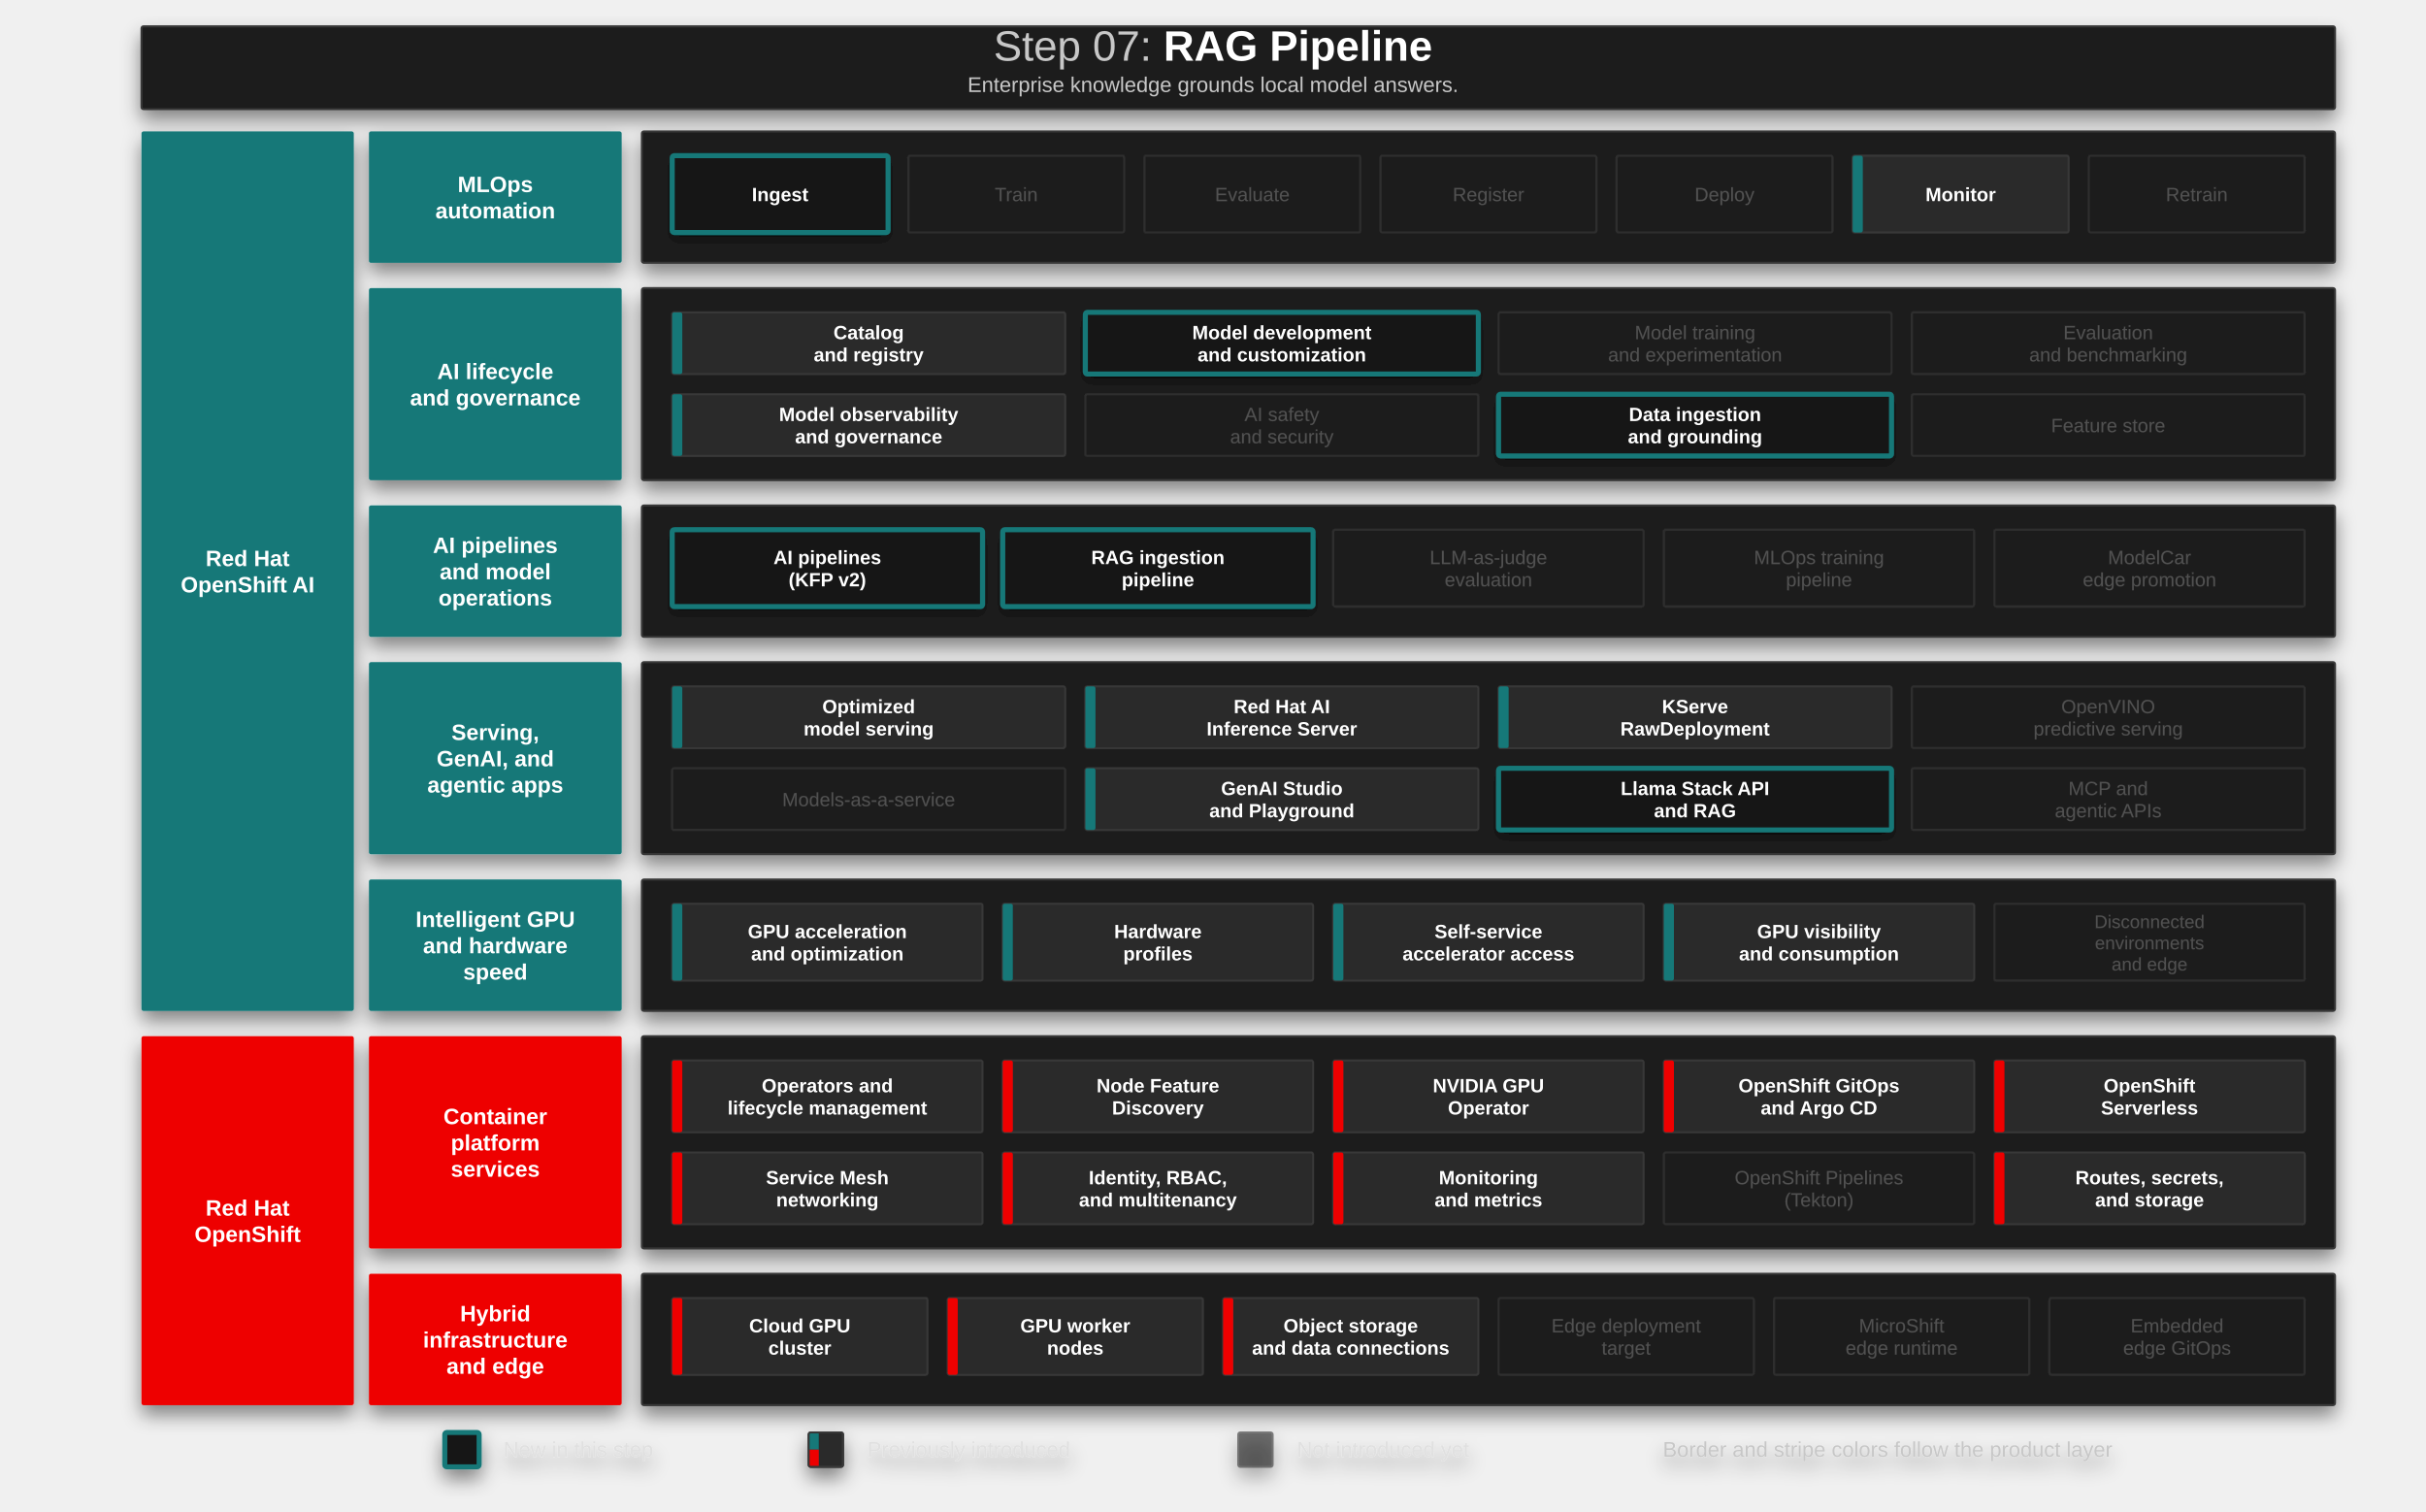
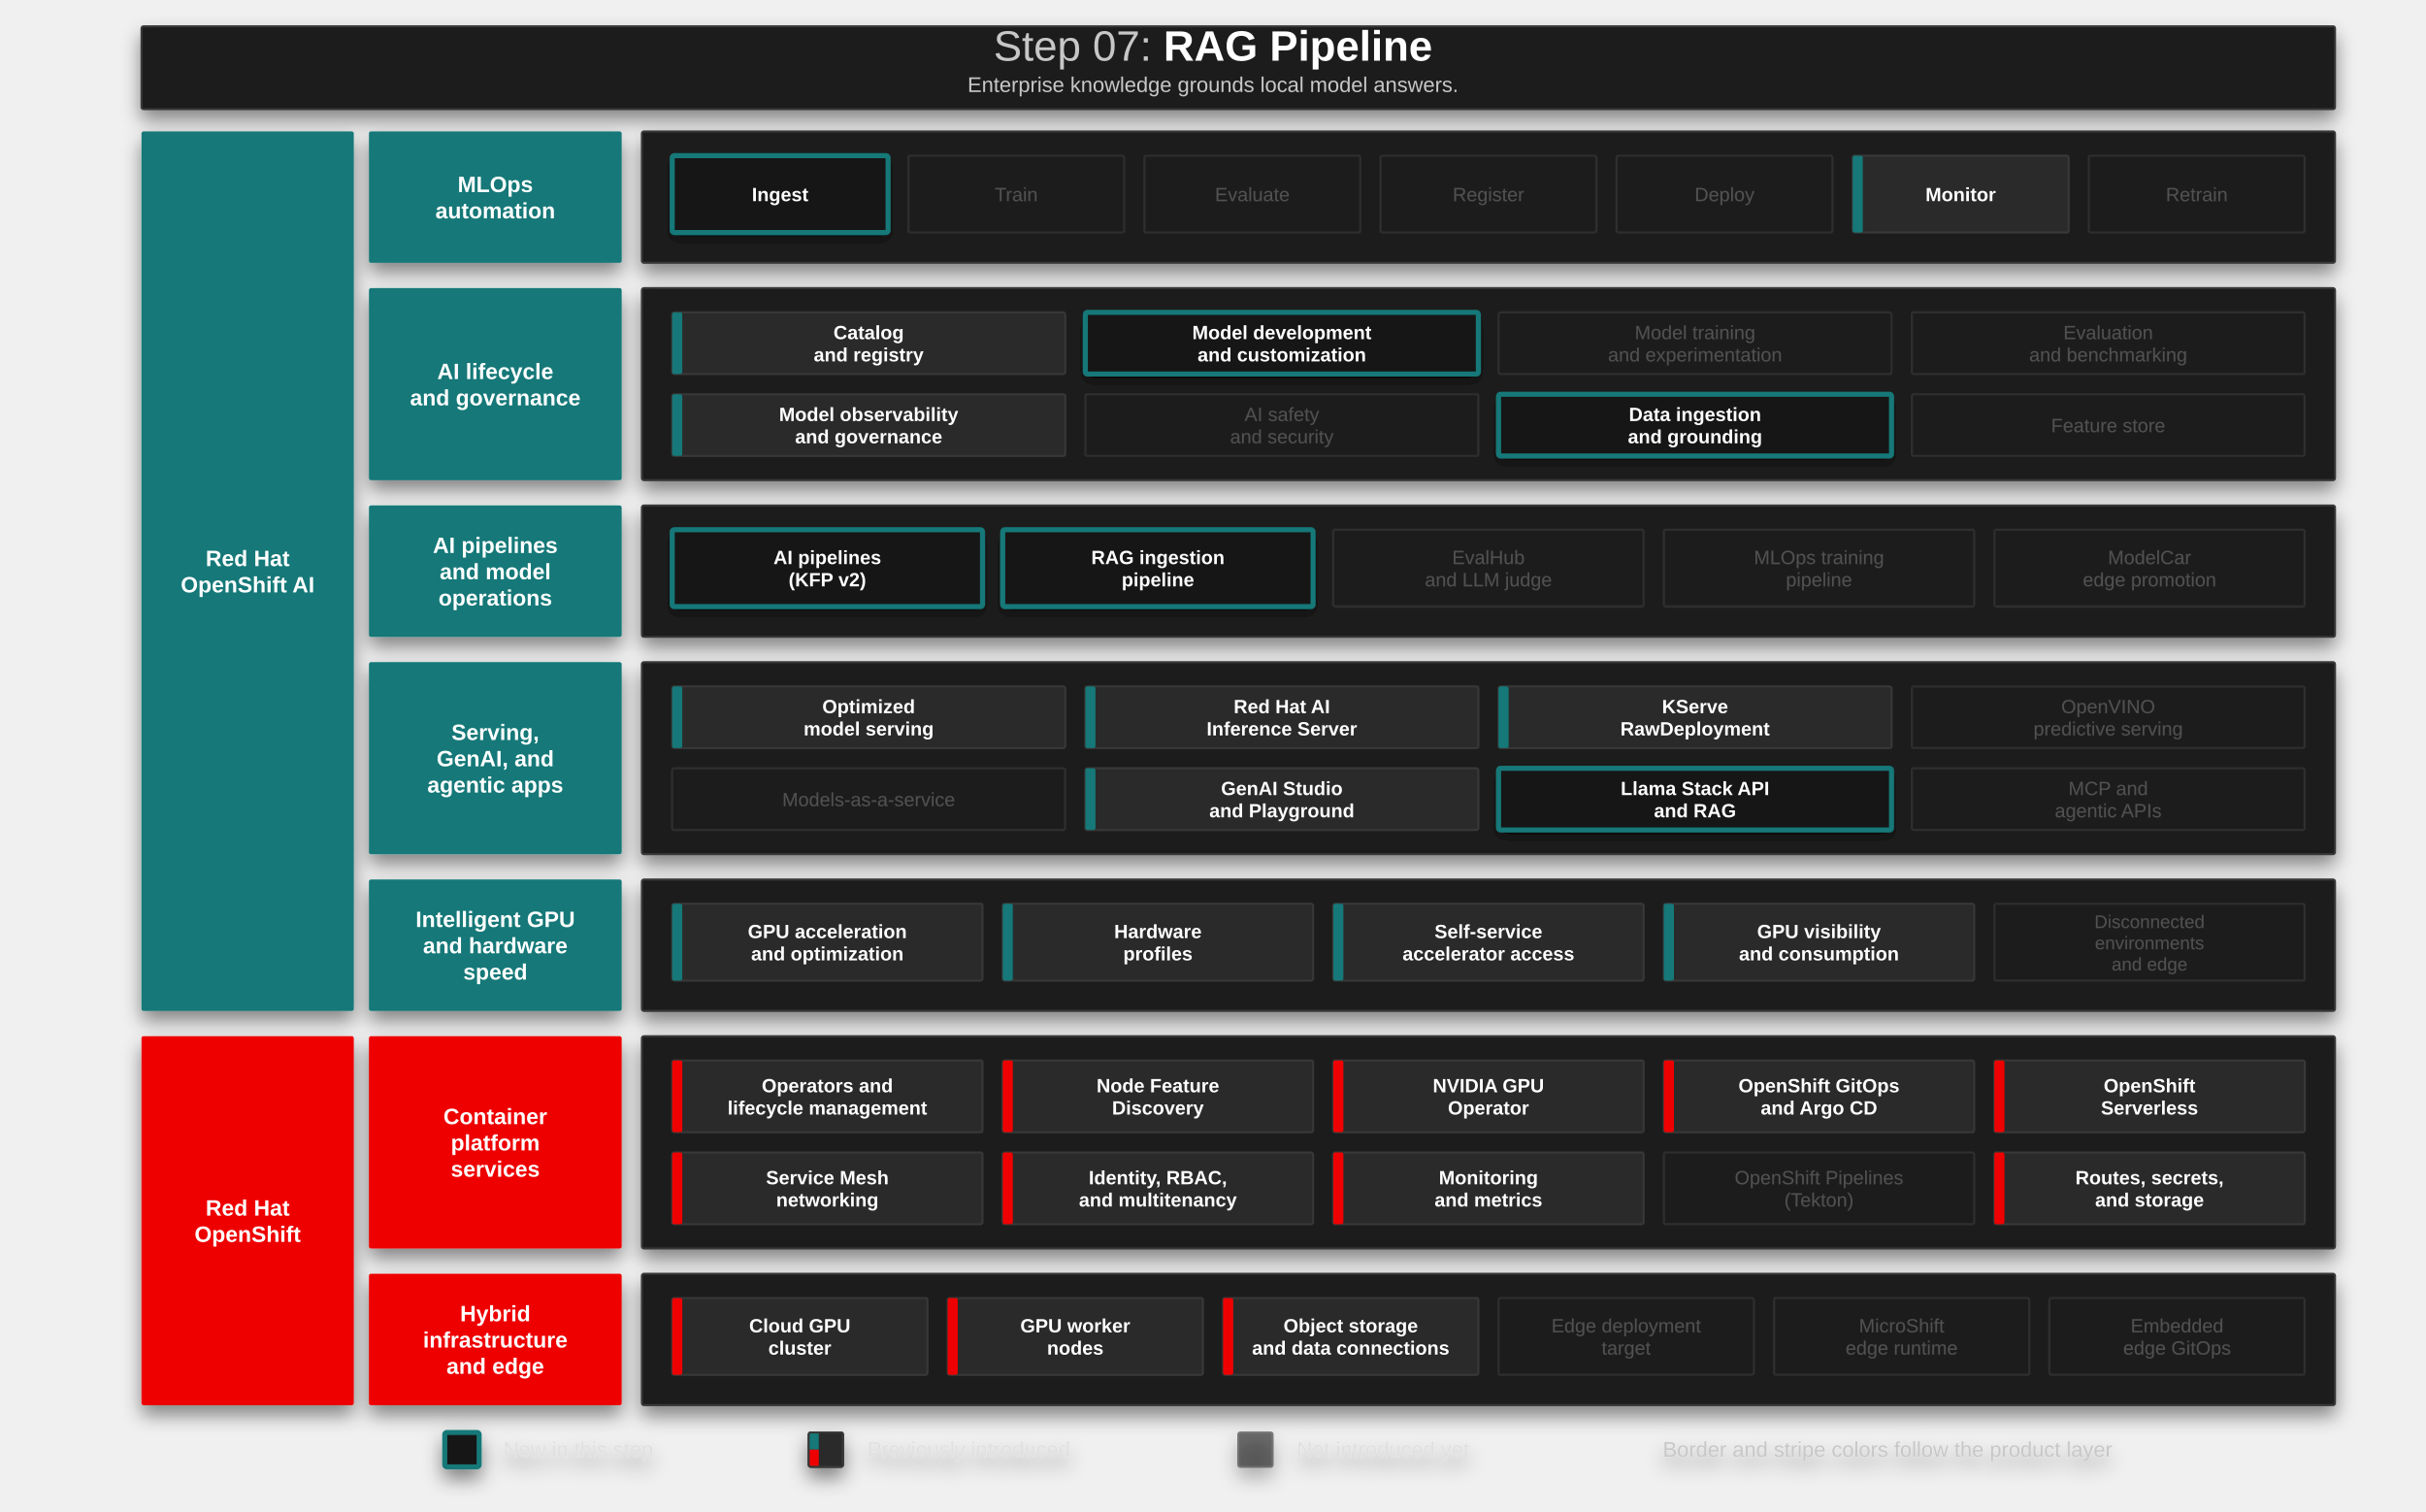
<svg xmlns="http://www.w3.org/2000/svg" width="2400" height="1495" viewBox="0 0 2400 1495" role="img" aria-labelledby="title desc">
  <style>.display{font-family:'Red Hat Display','Arial',sans-serif}.body{font-family:'Red Hat Text','Arial',sans-serif}</style>
  <defs>
    <filter id="lift" x="-20%" y="-20%" width="140%" height="140%">
      <feDropShadow dx="0" dy="6" stdDeviation="5" flood-color="#000" flood-opacity="0.55" />
    </filter>
    <filter id="panelShadow" x="-8%" y="-8%" width="116%" height="116%">
      <feDropShadow dx="0" dy="10" stdDeviation="9" flood-color="#000" flood-opacity="0.45" />
    </filter>
  </defs>
  <g filter="url(#panelShadow)">
    <rect x="140" y="26" width="2170" height="82" rx="2" fill="#1f1f1f" stroke="#383838" stroke-width="2" />
    <text x="1200.0" y="60" class="display" font-size="42" fill="#ffffff" font-weight="700" text-anchor="middle">
      <tspan fill="#c7c7c7" font-weight="500">Step 07:</tspan> RAG Pipeline</text>
    <text x="1200.0" y="91" class="body" font-size="21" fill="#c7c7c7" text-anchor="middle">Enterprise knowledge grounds local model answers.</text>
    <rect x="140" y="130" width="210" height="870" rx="2" fill="#147878" stroke="#147878" stroke-width="0" />
    <text x="245.0" y="560.0" class="body" font-size="22" fill="#ffffff" font-weight="700" text-anchor="middle">Red Hat</text>
    <text x="245.0" y="586.0" class="body" font-size="22" fill="#ffffff" font-weight="700" text-anchor="middle">OpenShift AI</text>
    <rect x="140" y="1025" width="210" height="365" rx="2" fill="#ee0000" stroke="#ee0000" stroke-width="0" />
    <text x="245.0" y="1202.5" class="body" font-size="22" fill="#ffffff" font-weight="700" text-anchor="middle">Red Hat</text>
    <text x="245.0" y="1228.5" class="body" font-size="22" fill="#ffffff" font-weight="700" text-anchor="middle">OpenShift</text>
    <rect x="365" y="130" width="250" height="130" rx="2" fill="#147878" stroke="#147878" stroke-width="0" />
    <text x="490.0" y="190.0" class="body" font-size="22" fill="#ffffff" font-weight="700" text-anchor="middle">MLOps</text>
    <text x="490.0" y="216.0" class="body" font-size="22" fill="#ffffff" font-weight="700" text-anchor="middle">automation</text>
    <rect x="635" y="130" width="1675" height="130" rx="2" fill="#1f1f1f" stroke="#383838" stroke-width="2" />
    <g filter="url(#lift)">
      <rect x="665.0" y="154" width="213.571" height="76" rx="2" fill="#151515" stroke="#147878" stroke-width="5.0" />
      <text x="771.786" y="199.0" class="body" font-size="19" fill="#ffffff" font-weight="700" text-anchor="middle">Ingest</text>
    </g>
    <g opacity="0.62">
      <rect x="898.571" y="154" width="213.571" height="76" rx="2" fill="#1f1f1f" stroke="#383838" stroke-width="2.0" />
      <text x="1005.357" y="199.0" class="body" font-size="19" fill="#707070" font-weight="450" text-anchor="middle">Train</text>
    </g>
    <g opacity="0.62">
      <rect x="1132.143" y="154" width="213.571" height="76" rx="2" fill="#1f1f1f" stroke="#383838" stroke-width="2.0" />
      <text x="1238.929" y="199.0" class="body" font-size="19" fill="#707070" font-weight="450" text-anchor="middle">Evaluate</text>
    </g>
    <g opacity="0.62">
      <rect x="1365.714" y="154" width="213.571" height="76" rx="2" fill="#1f1f1f" stroke="#383838" stroke-width="2.0" />
      <text x="1472.5" y="199.0" class="body" font-size="19" fill="#707070" font-weight="450" text-anchor="middle">Register</text>
    </g>
    <g opacity="0.62">
      <rect x="1599.286" y="154" width="213.571" height="76" rx="2" fill="#1f1f1f" stroke="#383838" stroke-width="2.0" />
      <text x="1706.071" y="199.0" class="body" font-size="19" fill="#707070" font-weight="450" text-anchor="middle">Deploy</text>
    </g>
    <g>
      <rect x="1832.857" y="154" width="213.571" height="76" rx="2" fill="#292929" stroke="#383838" stroke-width="2.0" />
      <rect x="1832.857" y="154" width="10" height="76" rx="2" fill="#147878" stroke="#147878" stroke-width="0" />
      <text x="1939.643" y="199.0" class="body" font-size="19" fill="#ffffff" font-weight="550" text-anchor="middle">Monitor</text>
    </g>
    <g opacity="0.62">
      <rect x="2066.429" y="154" width="213.571" height="76" rx="2" fill="#1f1f1f" stroke="#383838" stroke-width="2.0" />
      <text x="2173.214" y="199.0" class="body" font-size="19" fill="#707070" font-weight="450" text-anchor="middle">Retrain</text>
    </g>
    <rect x="365" y="285" width="250" height="190" rx="2" fill="#147878" stroke="#147878" stroke-width="0" />
    <text x="490.0" y="375.0" class="body" font-size="22" fill="#ffffff" font-weight="700" text-anchor="middle">AI lifecycle</text>
    <text x="490.0" y="401.0" class="body" font-size="22" fill="#ffffff" font-weight="700" text-anchor="middle">and governance</text>
    <rect x="635" y="285" width="1675" height="190" rx="2" fill="#1f1f1f" stroke="#383838" stroke-width="2" />
    <g>
      <rect x="665.0" y="309.0" width="388.75" height="61.0" rx="2" fill="#292929" stroke="#383838" stroke-width="2.0" />
      <rect x="665.0" y="309.0" width="10" height="61.0" rx="2" fill="#147878" stroke="#147878" stroke-width="0" />
      <text x="859.375" y="335.5" class="body" font-size="19" fill="#ffffff" font-weight="550" text-anchor="middle">Catalog</text>
      <text x="859.375" y="357.5" class="body" font-size="19" fill="#ffffff" font-weight="550" text-anchor="middle">and registry</text>
    </g>
    <g filter="url(#lift)">
      <rect x="1073.75" y="309.0" width="388.75" height="61.0" rx="2" fill="#151515" stroke="#147878" stroke-width="5.0" />
      <text x="1268.125" y="335.5" class="body" font-size="19" fill="#ffffff" font-weight="700" text-anchor="middle">Model development</text>
      <text x="1268.125" y="357.5" class="body" font-size="19" fill="#ffffff" font-weight="700" text-anchor="middle">and customization</text>
    </g>
    <g opacity="0.62">
      <rect x="1482.5" y="309.0" width="388.75" height="61.0" rx="2" fill="#1f1f1f" stroke="#383838" stroke-width="2.0" />
      <text x="1676.875" y="335.5" class="body" font-size="19" fill="#707070" font-weight="450" text-anchor="middle">Model training</text>
      <text x="1676.875" y="357.5" class="body" font-size="19" fill="#707070" font-weight="450" text-anchor="middle">and experimentation</text>
    </g>
    <g opacity="0.62">
      <rect x="1891.25" y="309.0" width="388.75" height="61.0" rx="2" fill="#1f1f1f" stroke="#383838" stroke-width="2.0" />
      <text x="2085.625" y="335.5" class="body" font-size="19" fill="#707070" font-weight="450" text-anchor="middle">Evaluation</text>
      <text x="2085.625" y="357.5" class="body" font-size="19" fill="#707070" font-weight="450" text-anchor="middle">and benchmarking</text>
    </g>
    <g>
      <rect x="665.0" y="390.0" width="388.75" height="61.0" rx="2" fill="#292929" stroke="#383838" stroke-width="2.0" />
      <rect x="665.0" y="390.0" width="10" height="61.0" rx="2" fill="#147878" stroke="#147878" stroke-width="0" />
      <text x="859.375" y="416.5" class="body" font-size="19" fill="#ffffff" font-weight="550" text-anchor="middle">Model observability</text>
      <text x="859.375" y="438.5" class="body" font-size="19" fill="#ffffff" font-weight="550" text-anchor="middle">and governance</text>
    </g>
    <g opacity="0.62">
      <rect x="1073.75" y="390.0" width="388.75" height="61.0" rx="2" fill="#1f1f1f" stroke="#383838" stroke-width="2.0" />
      <text x="1268.125" y="416.5" class="body" font-size="19" fill="#707070" font-weight="450" text-anchor="middle">AI safety</text>
      <text x="1268.125" y="438.5" class="body" font-size="19" fill="#707070" font-weight="450" text-anchor="middle">and security</text>
    </g>
    <g filter="url(#lift)">
      <rect x="1482.5" y="390.0" width="388.75" height="61.0" rx="2" fill="#151515" stroke="#147878" stroke-width="5.0" />
      <text x="1676.875" y="416.5" class="body" font-size="19" fill="#ffffff" font-weight="700" text-anchor="middle">Data ingestion</text>
      <text x="1676.875" y="438.5" class="body" font-size="19" fill="#ffffff" font-weight="700" text-anchor="middle">and grounding</text>
    </g>
    <g opacity="0.62">
      <rect x="1891.25" y="390.0" width="388.75" height="61.0" rx="2" fill="#1f1f1f" stroke="#383838" stroke-width="2.0" />
      <text x="2085.625" y="427.5" class="body" font-size="19" fill="#707070" font-weight="450" text-anchor="middle">Feature store</text>
    </g>
    <rect x="365" y="500" width="250" height="130" rx="2" fill="#147878" stroke="#147878" stroke-width="0" />
    <text x="490.0" y="547.0" class="body" font-size="22" fill="#ffffff" font-weight="700" text-anchor="middle">AI pipelines</text>
    <text x="490.0" y="573.0" class="body" font-size="22" fill="#ffffff" font-weight="700" text-anchor="middle">and model</text>
    <text x="490.0" y="599.0" class="body" font-size="22" fill="#ffffff" font-weight="700" text-anchor="middle">operations</text>
    <rect x="635" y="500" width="1675" height="130" rx="2" fill="#1f1f1f" stroke="#383838" stroke-width="2" />
    <g filter="url(#lift)">
      <rect x="665.0" y="524" width="307.0" height="76" rx="2" fill="#151515" stroke="#147878" stroke-width="5.0" />
      <text x="818.5" y="558.0" class="body" font-size="19" fill="#ffffff" font-weight="700" text-anchor="middle">AI pipelines</text>
      <text x="818.5" y="580.0" class="body" font-size="19" fill="#ffffff" font-weight="700" text-anchor="middle">(KFP v2)</text>
    </g>
    <g filter="url(#lift)">
      <rect x="992.0" y="524" width="307.0" height="76" rx="2" fill="#151515" stroke="#147878" stroke-width="5.0" />
      <text x="1145.5" y="558.0" class="body" font-size="19" fill="#ffffff" font-weight="700" text-anchor="middle">RAG ingestion</text>
      <text x="1145.5" y="580.0" class="body" font-size="19" fill="#ffffff" font-weight="700" text-anchor="middle">pipeline</text>
    </g>
    <g opacity="0.62">
      <rect x="1319.0" y="524" width="307.0" height="76" rx="2" fill="#1f1f1f" stroke="#383838" stroke-width="2.0" />
-       <text x="1472.5" y="558.0" class="body" font-size="19" fill="#707070" font-weight="450" text-anchor="middle">LLM-as-judge</text>
-       <text x="1472.5" y="580.0" class="body" font-size="19" fill="#707070" font-weight="450" text-anchor="middle">evaluation</text>
+       <text x="1472.5" y="558.0" class="body" font-size="19" fill="#707070" font-weight="450" text-anchor="middle">EvalHub</text>
+       <text x="1472.5" y="580.0" class="body" font-size="19" fill="#707070" font-weight="450" text-anchor="middle">and LLM judge</text>
    </g>
    <g opacity="0.62">
      <rect x="1646.0" y="524" width="307.0" height="76" rx="2" fill="#1f1f1f" stroke="#383838" stroke-width="2.0" />
      <text x="1799.5" y="558.0" class="body" font-size="19" fill="#707070" font-weight="450" text-anchor="middle">MLOps training</text>
      <text x="1799.5" y="580.0" class="body" font-size="19" fill="#707070" font-weight="450" text-anchor="middle">pipeline</text>
    </g>
    <g opacity="0.62">
      <rect x="1973.0" y="524" width="307.0" height="76" rx="2" fill="#1f1f1f" stroke="#383838" stroke-width="2.0" />
      <text x="2126.5" y="558.0" class="body" font-size="19" fill="#707070" font-weight="450" text-anchor="middle">ModelCar</text>
      <text x="2126.5" y="580.0" class="body" font-size="19" fill="#707070" font-weight="450" text-anchor="middle">edge promotion</text>
    </g>
    <rect x="365" y="655" width="250" height="190" rx="2" fill="#147878" stroke="#147878" stroke-width="0" />
    <text x="490.0" y="732.0" class="body" font-size="22" fill="#ffffff" font-weight="700" text-anchor="middle">Serving,</text>
    <text x="490.0" y="758.0" class="body" font-size="22" fill="#ffffff" font-weight="700" text-anchor="middle">GenAI, and</text>
    <text x="490.0" y="784.0" class="body" font-size="22" fill="#ffffff" font-weight="700" text-anchor="middle">agentic apps</text>
    <rect x="635" y="655" width="1675" height="190" rx="2" fill="#1f1f1f" stroke="#383838" stroke-width="2" />
    <g>
      <rect x="665.0" y="679.0" width="388.75" height="61.0" rx="2" fill="#292929" stroke="#383838" stroke-width="2.0" />
      <rect x="665.0" y="679.0" width="10" height="61.0" rx="2" fill="#147878" stroke="#147878" stroke-width="0" />
      <text x="859.375" y="705.5" class="body" font-size="19" fill="#ffffff" font-weight="550" text-anchor="middle">Optimized</text>
      <text x="859.375" y="727.5" class="body" font-size="19" fill="#ffffff" font-weight="550" text-anchor="middle">model serving</text>
    </g>
    <g>
      <rect x="1073.75" y="679.0" width="388.75" height="61.0" rx="2" fill="#292929" stroke="#383838" stroke-width="2.0" />
      <rect x="1073.75" y="679.0" width="10" height="61.0" rx="2" fill="#147878" stroke="#147878" stroke-width="0" />
      <text x="1268.125" y="705.5" class="body" font-size="19" fill="#ffffff" font-weight="550" text-anchor="middle">Red Hat AI</text>
      <text x="1268.125" y="727.5" class="body" font-size="19" fill="#ffffff" font-weight="550" text-anchor="middle">Inference Server</text>
    </g>
    <g>
      <rect x="1482.5" y="679.0" width="388.75" height="61.0" rx="2" fill="#292929" stroke="#383838" stroke-width="2.0" />
      <rect x="1482.5" y="679.0" width="10" height="61.0" rx="2" fill="#147878" stroke="#147878" stroke-width="0" />
      <text x="1676.875" y="705.5" class="body" font-size="19" fill="#ffffff" font-weight="550" text-anchor="middle">KServe</text>
      <text x="1676.875" y="727.5" class="body" font-size="19" fill="#ffffff" font-weight="550" text-anchor="middle">RawDeployment</text>
    </g>
    <g opacity="0.62">
      <rect x="1891.25" y="679.0" width="388.75" height="61.0" rx="2" fill="#1f1f1f" stroke="#383838" stroke-width="2.0" />
      <text x="2085.625" y="705.5" class="body" font-size="19" fill="#707070" font-weight="450" text-anchor="middle">OpenVINO</text>
      <text x="2085.625" y="727.5" class="body" font-size="19" fill="#707070" font-weight="450" text-anchor="middle">predictive serving</text>
    </g>
    <g opacity="0.62">
      <rect x="665.0" y="760.0" width="388.75" height="61.0" rx="2" fill="#1f1f1f" stroke="#383838" stroke-width="2.0" />
      <text x="859.375" y="797.5" class="body" font-size="19" fill="#707070" font-weight="450" text-anchor="middle">Models-as-a-service</text>
    </g>
    <g>
      <rect x="1073.75" y="760.0" width="388.75" height="61.0" rx="2" fill="#292929" stroke="#383838" stroke-width="2.0" />
      <rect x="1073.75" y="760.0" width="10" height="61.0" rx="2" fill="#147878" stroke="#147878" stroke-width="0" />
      <text x="1268.125" y="786.5" class="body" font-size="19" fill="#ffffff" font-weight="550" text-anchor="middle">GenAI Studio</text>
      <text x="1268.125" y="808.5" class="body" font-size="19" fill="#ffffff" font-weight="550" text-anchor="middle">and Playground</text>
    </g>
    <g filter="url(#lift)">
      <rect x="1482.5" y="760.0" width="388.75" height="61.0" rx="2" fill="#151515" stroke="#147878" stroke-width="5.0" />
      <text x="1676.875" y="786.5" class="body" font-size="19" fill="#ffffff" font-weight="700" text-anchor="middle">Llama Stack API</text>
      <text x="1676.875" y="808.5" class="body" font-size="19" fill="#ffffff" font-weight="700" text-anchor="middle">and RAG</text>
    </g>
    <g opacity="0.62">
      <rect x="1891.25" y="760.0" width="388.75" height="61.0" rx="2" fill="#1f1f1f" stroke="#383838" stroke-width="2.0" />
      <text x="2085.625" y="786.5" class="body" font-size="19" fill="#707070" font-weight="450" text-anchor="middle">MCP and</text>
      <text x="2085.625" y="808.5" class="body" font-size="19" fill="#707070" font-weight="450" text-anchor="middle">agentic APIs</text>
    </g>
    <rect x="365" y="870" width="250" height="130" rx="2" fill="#147878" stroke="#147878" stroke-width="0" />
    <text x="490.0" y="917.0" class="body" font-size="22" fill="#ffffff" font-weight="700" text-anchor="middle">Intelligent GPU</text>
    <text x="490.0" y="943.0" class="body" font-size="22" fill="#ffffff" font-weight="700" text-anchor="middle">and hardware</text>
    <text x="490.0" y="969.0" class="body" font-size="22" fill="#ffffff" font-weight="700" text-anchor="middle">speed</text>
    <rect x="635" y="870" width="1675" height="130" rx="2" fill="#1f1f1f" stroke="#383838" stroke-width="2" />
    <g>
      <rect x="665.0" y="894" width="307.0" height="76" rx="2" fill="#292929" stroke="#383838" stroke-width="2.0" />
      <rect x="665.0" y="894" width="10" height="76" rx="2" fill="#147878" stroke="#147878" stroke-width="0" />
      <text x="818.5" y="928.0" class="body" font-size="19" fill="#ffffff" font-weight="550" text-anchor="middle">GPU acceleration</text>
      <text x="818.5" y="950.0" class="body" font-size="19" fill="#ffffff" font-weight="550" text-anchor="middle">and optimization</text>
    </g>
    <g>
      <rect x="992.0" y="894" width="307.0" height="76" rx="2" fill="#292929" stroke="#383838" stroke-width="2.0" />
      <rect x="992.0" y="894" width="10" height="76" rx="2" fill="#147878" stroke="#147878" stroke-width="0" />
      <text x="1145.5" y="928.0" class="body" font-size="19" fill="#ffffff" font-weight="550" text-anchor="middle">Hardware</text>
      <text x="1145.5" y="950.0" class="body" font-size="19" fill="#ffffff" font-weight="550" text-anchor="middle">profiles</text>
    </g>
    <g>
      <rect x="1319.0" y="894" width="307.0" height="76" rx="2" fill="#292929" stroke="#383838" stroke-width="2.0" />
      <rect x="1319.0" y="894" width="10" height="76" rx="2" fill="#147878" stroke="#147878" stroke-width="0" />
      <text x="1472.5" y="928.0" class="body" font-size="19" fill="#ffffff" font-weight="550" text-anchor="middle">Self-service</text>
      <text x="1472.5" y="950.0" class="body" font-size="19" fill="#ffffff" font-weight="550" text-anchor="middle">accelerator access</text>
    </g>
    <g>
      <rect x="1646.0" y="894" width="307.0" height="76" rx="2" fill="#292929" stroke="#383838" stroke-width="2.0" />
      <rect x="1646.0" y="894" width="10" height="76" rx="2" fill="#147878" stroke="#147878" stroke-width="0" />
      <text x="1799.5" y="928.0" class="body" font-size="19" fill="#ffffff" font-weight="550" text-anchor="middle">GPU visibility</text>
      <text x="1799.5" y="950.0" class="body" font-size="19" fill="#ffffff" font-weight="550" text-anchor="middle">and consumption</text>
    </g>
    <g opacity="0.62">
      <rect x="1973.0" y="894" width="307.0" height="76" rx="2" fill="#1f1f1f" stroke="#383838" stroke-width="2.0" />
      <text x="2126.5" y="918.0" class="body" font-size="18" fill="#707070" font-weight="450" text-anchor="middle">Disconnected</text>
      <text x="2126.5" y="939.0" class="body" font-size="18" fill="#707070" font-weight="450" text-anchor="middle">environments</text>
      <text x="2126.5" y="960.0" class="body" font-size="18" fill="#707070" font-weight="450" text-anchor="middle">and edge</text>
    </g>
    <rect x="365" y="1025" width="250" height="210" rx="2" fill="#ee0000" stroke="#ee0000" stroke-width="0" />
    <text x="490.0" y="1112.0" class="body" font-size="22" fill="#ffffff" font-weight="700" text-anchor="middle">Container</text>
    <text x="490.0" y="1138.0" class="body" font-size="22" fill="#ffffff" font-weight="700" text-anchor="middle">platform</text>
    <text x="490.0" y="1164.0" class="body" font-size="22" fill="#ffffff" font-weight="700" text-anchor="middle">services</text>
    <rect x="635" y="1025" width="1675" height="210" rx="2" fill="#1f1f1f" stroke="#383838" stroke-width="2" />
    <g>
      <rect x="665.0" y="1049.0" width="307.0" height="71.0" rx="2" fill="#292929" stroke="#383838" stroke-width="2.0" />
      <rect x="665.0" y="1049.0" width="10" height="71.0" rx="2" fill="#ee0000" stroke="#ee0000" stroke-width="0" />
      <text x="818.5" y="1080.5" class="body" font-size="19" fill="#ffffff" font-weight="550" text-anchor="middle">Operators and</text>
      <text x="818.5" y="1102.5" class="body" font-size="19" fill="#ffffff" font-weight="550" text-anchor="middle">lifecycle management</text>
    </g>
    <g>
      <rect x="992.0" y="1049.0" width="307.0" height="71.0" rx="2" fill="#292929" stroke="#383838" stroke-width="2.0" />
      <rect x="992.0" y="1049.0" width="10" height="71.0" rx="2" fill="#ee0000" stroke="#ee0000" stroke-width="0" />
      <text x="1145.5" y="1080.5" class="body" font-size="19" fill="#ffffff" font-weight="550" text-anchor="middle">Node Feature</text>
      <text x="1145.5" y="1102.5" class="body" font-size="19" fill="#ffffff" font-weight="550" text-anchor="middle">Discovery</text>
    </g>
    <g>
      <rect x="1319.0" y="1049.0" width="307.0" height="71.0" rx="2" fill="#292929" stroke="#383838" stroke-width="2.0" />
      <rect x="1319.0" y="1049.0" width="10" height="71.0" rx="2" fill="#ee0000" stroke="#ee0000" stroke-width="0" />
      <text x="1472.5" y="1080.5" class="body" font-size="19" fill="#ffffff" font-weight="550" text-anchor="middle">NVIDIA GPU</text>
      <text x="1472.5" y="1102.5" class="body" font-size="19" fill="#ffffff" font-weight="550" text-anchor="middle">Operator</text>
    </g>
    <g>
      <rect x="1646.0" y="1049.0" width="307.0" height="71.0" rx="2" fill="#292929" stroke="#383838" stroke-width="2.0" />
      <rect x="1646.0" y="1049.0" width="10" height="71.0" rx="2" fill="#ee0000" stroke="#ee0000" stroke-width="0" />
      <text x="1799.5" y="1080.5" class="body" font-size="19" fill="#ffffff" font-weight="550" text-anchor="middle">OpenShift GitOps</text>
      <text x="1799.5" y="1102.5" class="body" font-size="19" fill="#ffffff" font-weight="550" text-anchor="middle">and Argo CD</text>
    </g>
    <g>
      <rect x="1973.0" y="1049.0" width="307.0" height="71.0" rx="2" fill="#292929" stroke="#383838" stroke-width="2.0" />
      <rect x="1973.0" y="1049.0" width="10" height="71.0" rx="2" fill="#ee0000" stroke="#ee0000" stroke-width="0" />
      <text x="2126.5" y="1080.5" class="body" font-size="19" fill="#ffffff" font-weight="550" text-anchor="middle">OpenShift</text>
      <text x="2126.5" y="1102.5" class="body" font-size="19" fill="#ffffff" font-weight="550" text-anchor="middle">Serverless</text>
    </g>
    <g>
      <rect x="665.0" y="1140.0" width="307.0" height="71.0" rx="2" fill="#292929" stroke="#383838" stroke-width="2.0" />
      <rect x="665.0" y="1140.0" width="10" height="71.0" rx="2" fill="#ee0000" stroke="#ee0000" stroke-width="0" />
      <text x="818.5" y="1171.5" class="body" font-size="19" fill="#ffffff" font-weight="550" text-anchor="middle">Service Mesh</text>
      <text x="818.5" y="1193.5" class="body" font-size="19" fill="#ffffff" font-weight="550" text-anchor="middle">networking</text>
    </g>
    <g>
      <rect x="992.0" y="1140.0" width="307.0" height="71.0" rx="2" fill="#292929" stroke="#383838" stroke-width="2.0" />
      <rect x="992.0" y="1140.0" width="10" height="71.0" rx="2" fill="#ee0000" stroke="#ee0000" stroke-width="0" />
      <text x="1145.5" y="1171.5" class="body" font-size="19" fill="#ffffff" font-weight="550" text-anchor="middle">Identity, RBAC,</text>
      <text x="1145.5" y="1193.5" class="body" font-size="19" fill="#ffffff" font-weight="550" text-anchor="middle">and multitenancy</text>
    </g>
    <g>
      <rect x="1319.0" y="1140.0" width="307.0" height="71.0" rx="2" fill="#292929" stroke="#383838" stroke-width="2.0" />
      <rect x="1319.0" y="1140.0" width="10" height="71.0" rx="2" fill="#ee0000" stroke="#ee0000" stroke-width="0" />
      <text x="1472.5" y="1171.5" class="body" font-size="19" fill="#ffffff" font-weight="550" text-anchor="middle">Monitoring</text>
      <text x="1472.5" y="1193.5" class="body" font-size="19" fill="#ffffff" font-weight="550" text-anchor="middle">and metrics</text>
    </g>
    <g opacity="0.62">
      <rect x="1646.0" y="1140.0" width="307.0" height="71.0" rx="2" fill="#1f1f1f" stroke="#383838" stroke-width="2.0" />
      <text x="1799.5" y="1171.5" class="body" font-size="19" fill="#707070" font-weight="450" text-anchor="middle">OpenShift Pipelines</text>
      <text x="1799.5" y="1193.5" class="body" font-size="19" fill="#707070" font-weight="450" text-anchor="middle">(Tekton)</text>
    </g>
    <g>
      <rect x="1973.0" y="1140.0" width="307.0" height="71.0" rx="2" fill="#292929" stroke="#383838" stroke-width="2.0" />
      <rect x="1973.0" y="1140.0" width="10" height="71.0" rx="2" fill="#ee0000" stroke="#ee0000" stroke-width="0" />
      <text x="2126.5" y="1171.5" class="body" font-size="19" fill="#ffffff" font-weight="550" text-anchor="middle">Routes, secrets,</text>
      <text x="2126.5" y="1193.5" class="body" font-size="19" fill="#ffffff" font-weight="550" text-anchor="middle">and storage</text>
    </g>
    <rect x="365" y="1260" width="250" height="130" rx="2" fill="#ee0000" stroke="#ee0000" stroke-width="0" />
    <text x="490.0" y="1307.0" class="body" font-size="22" fill="#ffffff" font-weight="700" text-anchor="middle">Hybrid</text>
    <text x="490.0" y="1333.0" class="body" font-size="22" fill="#ffffff" font-weight="700" text-anchor="middle">infrastructure</text>
    <text x="490.0" y="1359.0" class="body" font-size="22" fill="#ffffff" font-weight="700" text-anchor="middle">and edge</text>
    <rect x="635" y="1260" width="1675" height="130" rx="2" fill="#1f1f1f" stroke="#383838" stroke-width="2" />
    <g>
      <rect x="665.0" y="1284" width="252.5" height="76" rx="2" fill="#292929" stroke="#383838" stroke-width="2.0" />
      <rect x="665.0" y="1284" width="10" height="76" rx="2" fill="#ee0000" stroke="#ee0000" stroke-width="0" />
      <text x="791.25" y="1318.0" class="body" font-size="19" fill="#ffffff" font-weight="550" text-anchor="middle">Cloud GPU</text>
      <text x="791.25" y="1340.0" class="body" font-size="19" fill="#ffffff" font-weight="550" text-anchor="middle">cluster</text>
    </g>
    <g>
      <rect x="937.5" y="1284" width="252.5" height="76" rx="2" fill="#292929" stroke="#383838" stroke-width="2.0" />
      <rect x="937.5" y="1284" width="10" height="76" rx="2" fill="#ee0000" stroke="#ee0000" stroke-width="0" />
      <text x="1063.75" y="1318.0" class="body" font-size="19" fill="#ffffff" font-weight="550" text-anchor="middle">GPU worker</text>
      <text x="1063.75" y="1340.0" class="body" font-size="19" fill="#ffffff" font-weight="550" text-anchor="middle">nodes</text>
    </g>
    <g>
      <rect x="1210.0" y="1284" width="252.5" height="76" rx="2" fill="#292929" stroke="#383838" stroke-width="2.0" />
      <rect x="1210.0" y="1284" width="10" height="76" rx="2" fill="#ee0000" stroke="#ee0000" stroke-width="0" />
      <text x="1336.25" y="1318.0" class="body" font-size="19" fill="#ffffff" font-weight="550" text-anchor="middle">Object storage</text>
      <text x="1336.25" y="1340.0" class="body" font-size="19" fill="#ffffff" font-weight="550" text-anchor="middle">and data connections</text>
    </g>
    <g opacity="0.62">
      <rect x="1482.5" y="1284" width="252.5" height="76" rx="2" fill="#1f1f1f" stroke="#383838" stroke-width="2.0" />
      <text x="1608.75" y="1318.0" class="body" font-size="19" fill="#707070" font-weight="450" text-anchor="middle">Edge deployment</text>
      <text x="1608.75" y="1340.0" class="body" font-size="19" fill="#707070" font-weight="450" text-anchor="middle">target</text>
    </g>
    <g opacity="0.62">
      <rect x="1755.0" y="1284" width="252.5" height="76" rx="2" fill="#1f1f1f" stroke="#383838" stroke-width="2.0" />
      <text x="1881.25" y="1318.0" class="body" font-size="19" fill="#707070" font-weight="450" text-anchor="middle">MicroShift</text>
      <text x="1881.25" y="1340.0" class="body" font-size="19" fill="#707070" font-weight="450" text-anchor="middle">edge runtime</text>
    </g>
    <g opacity="0.62">
      <rect x="2027.5" y="1284" width="252.5" height="76" rx="2" fill="#1f1f1f" stroke="#383838" stroke-width="2.0" />
      <text x="2153.75" y="1318.0" class="body" font-size="19" fill="#707070" font-weight="450" text-anchor="middle">Embedded</text>
      <text x="2153.75" y="1340.0" class="body" font-size="19" fill="#707070" font-weight="450" text-anchor="middle">edge GitOps</text>
    </g>
    <rect x="440" y="1417" width="34" height="34" rx="2" fill="#151515" stroke="#147878" stroke-width="5" />
    <text x="498" y="1441" class="body" font-size="21" fill="#e0e0e0">New in this step</text>
    <rect x="800" y="1417" width="34" height="34" rx="2" fill="#292929" stroke="#383838" stroke-width="2" />
    <rect x="800" y="1417" width="10" height="17" rx="0" fill="#147878" stroke="#147878" stroke-width="0" />
    <rect x="800" y="1434" width="10" height="17" rx="0" fill="#ee0000" stroke="#ee0000" stroke-width="0" />
    <rect x="800" y="1417" width="34" height="34" rx="2" fill="none" stroke="#383838" stroke-width="2" />
    <text x="858" y="1441" class="body" font-size="21" fill="#e0e0e0">Previously introduced</text>
    <rect x="1225" y="1417" width="34" height="34" rx="2" fill="#1f1f1f" stroke="#383838" stroke-width="2" opacity="0.62" />
    <text x="1283" y="1441" class="body" font-size="21" fill="#e0e0e0">Not introduced yet</text>
    <text x="1645" y="1441" class="body" font-size="21" fill="#c7c7c7">Border and stripe colors follow the product layer</text>
  </g>
</svg>
